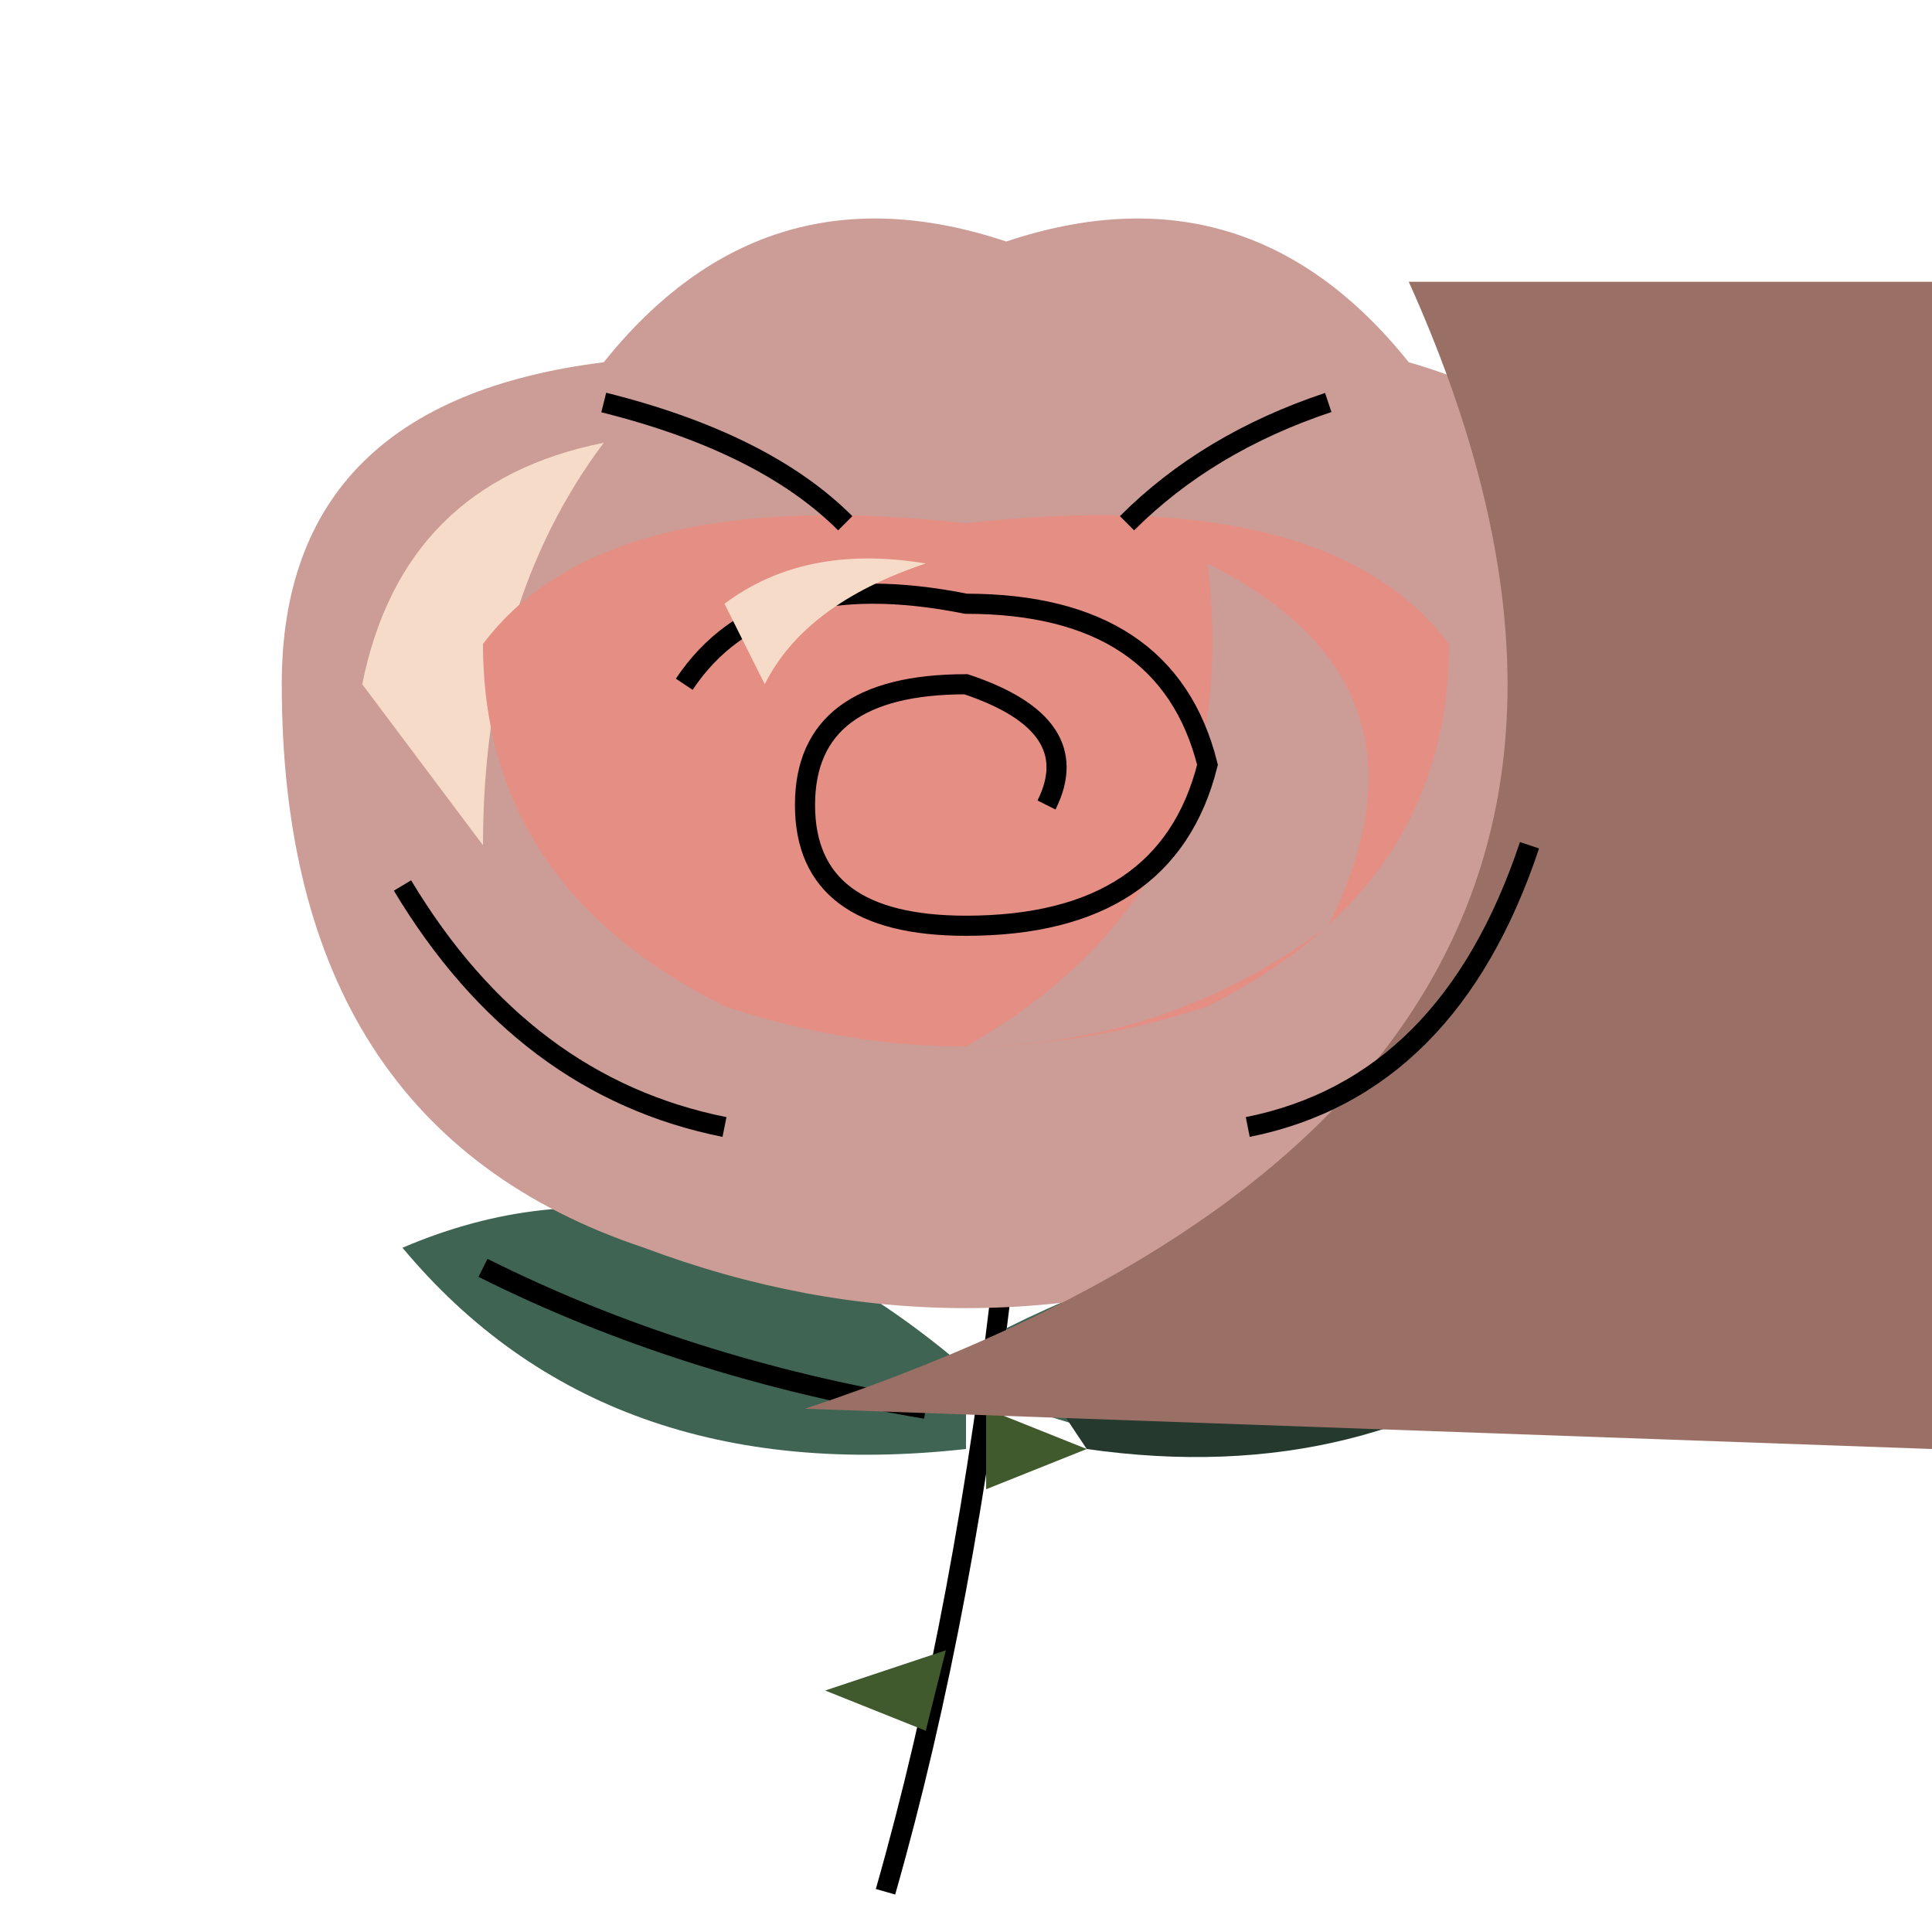
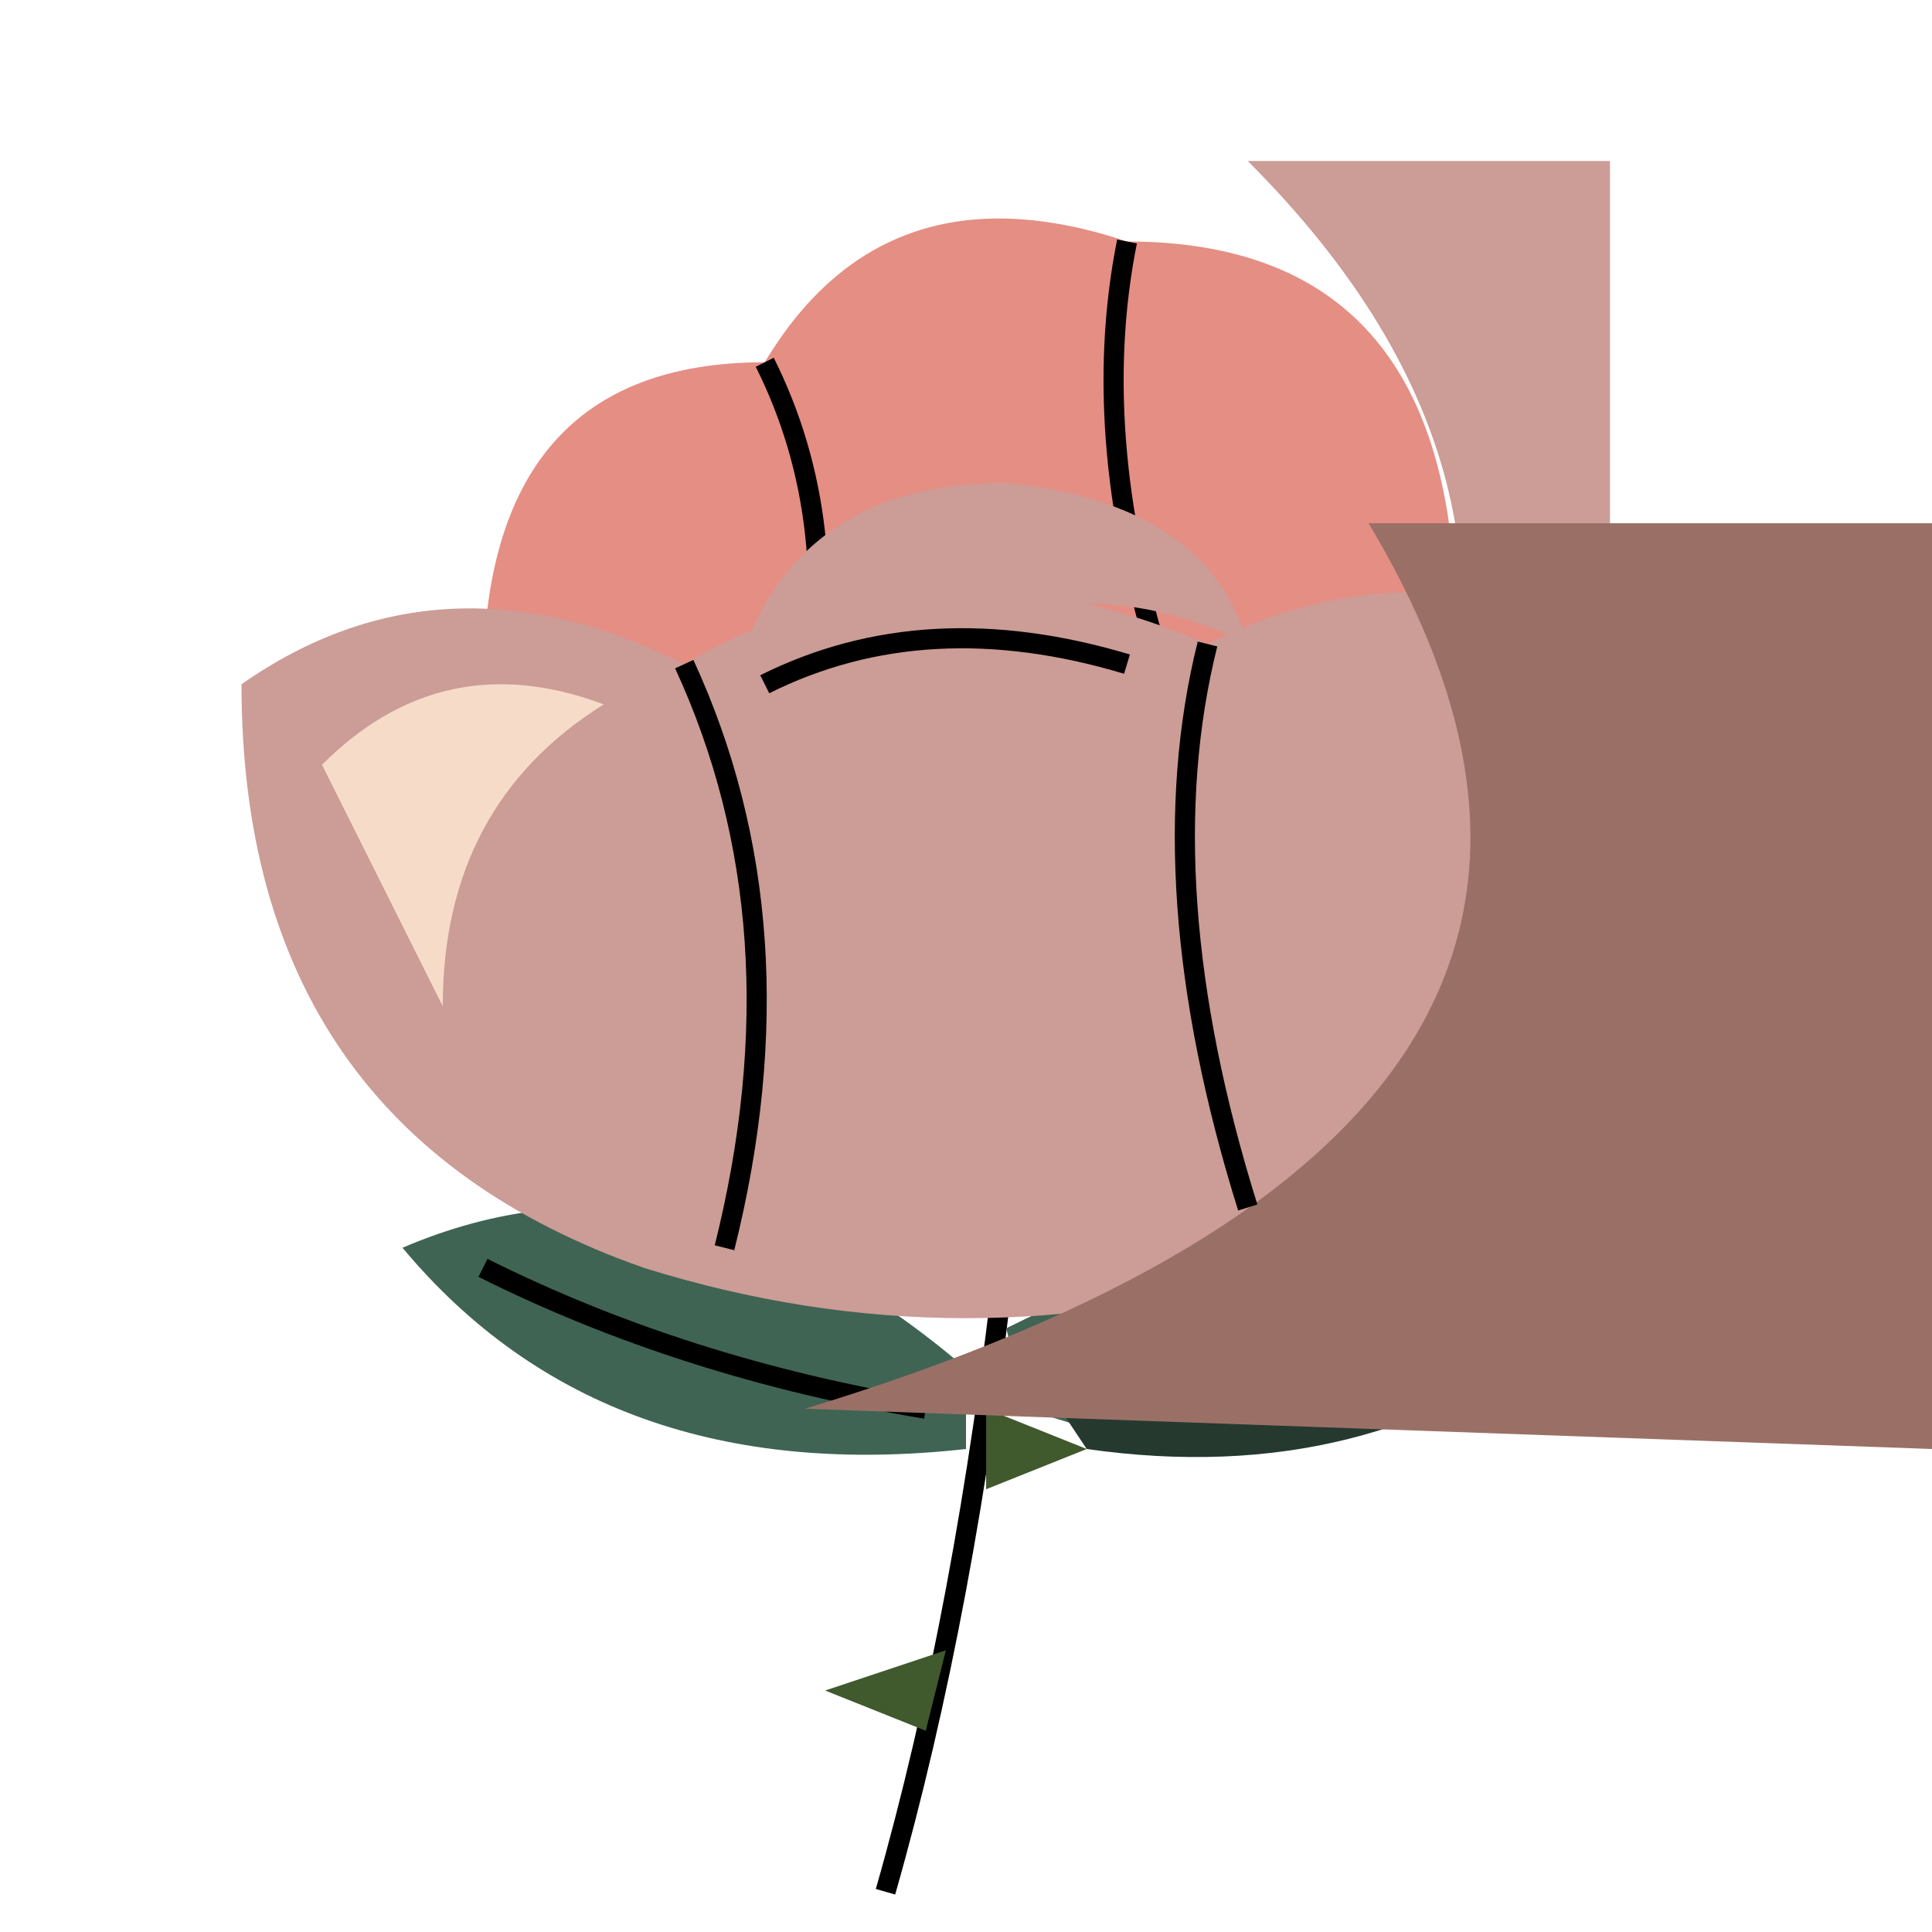
<svg xmlns="http://www.w3.org/2000/svg" viewBox="0 0 96 96" data-trait="5.2" data-pas="0.6" data-tremble="0.35" data-halo="3.6">
  <path data-w="0.8" fill="none" stroke="#000" d="M50 62 Q48 80 44 94" />
  <g data-w="0.4" fill="#40592D">
    <path d="M49 74 L54 72 L49 70 Z" />
    <path d="M46 86 L41 84 L47 82 Z" />
  </g>
  <path id="f1" d="M48 72 Q30 74 20 62 Q34 56 48 68 Z" fill="#3F6453" />
  <path d="M50 66 Q66 58 80 64 Q68 76 51 70 Z" fill="#3F6453" data-w="0.6" />
  <g data-teinte="#96A98C" data-w="0.3" fill="none" stroke="#000">
    <path d="M46 70 Q34 68 24 63 M52 68 Q66 66 76 64" />
  </g>
  <path data-w="0" d="M52 69 Q66 68 78 66 Q68 74 54 72 Z" fill="#25392F" />
-   <path id="coupe" d="M14 34 Q14 20 30 18 Q38 8 50 12 Q62 8 70 18 Q84 22 82 36 Q82 56 64 62 Q48 68 32 62 Q14 56 14 34 Z" fill="#CC9C96" />
-   <path data-clip="coupe" data-w="0" d="M70 14 Q88 54 40 70 L96 72 L96 14 Z" fill="#9A7066" />
-   <path data-clip="coupe" data-w="0" d="M18 34 Q20 24 30 22 Q24 30 24 42 Z" fill="#F6DCC8" />
-   <path d="M24 32 Q30 24 48 26 Q66 24 72 32 Q72 44 60 50 Q48 54 36 50 Q24 44 24 32 Z" fill="#E58E84" data-w="0.5" />
-   <path data-w="0" d="M60 28 Q72 34 66 46 Q58 52 48 52 Q62 44 60 28 Z" fill="#CC9C96" />
-   <g data-w="0.45" fill="none" stroke="#000">
-     <path d="M34 34 Q38 28 48 30 Q58 30 60 38 Q58 46 48 46 Q40 46 40 40 Q40 34 48 34 Q54 36 52 40" />
+   <path id="dedans" d="M24 34 Q24 18 38 18 Q44 8 56 12 Q70 12 72 26 Q76 32 72 38 L26 40 Z" fill="#E58E84" />
+   <path data-clip="dedans" data-w="0" d="M62 8 Q78 24 70 42 L80 42 L80 8 Z" fill="#CC9C96" />
+   <g data-clip="dedans" data-teinte="#9A7066" data-w="0.34" fill="none" stroke="#000">
+     <path d="M38 18 Q42 26 40 36 M56 12 Q54 22 58 34" />
  </g>
-   <g data-teinte="#9A7066" data-w="0.32" fill="none" stroke="#000">
-     <path d="M20 44 Q26 54 36 56 M76 42 Q72 54 62 56 M30 20 Q38 22 42 26 M66 20 Q60 22 56 26" />
+   <path d="M36 36 Q38 24 50 24 Q60 25 62 32 Q54 28 46 32 Q40 34 36 36 Z" fill="#CC9C96" data-w="0.35" />
+   <path id="coupe" d="M12 34 Q22 27 34 33 Q46 26 60 32 Q72 26 84 34 Q84 56 64 63 Q48 68 32 63 Q12 56 12 34 Z" fill="#CC9C96" />
+   <path data-clip="coupe" data-w="0" d="M68 26 Q86 56 40 70 L96 72 L96 26 Z" fill="#9A7066" />
+   <path data-clip="coupe" data-w="0" d="M16 38 Q22 32 30 35 Q22 40 22 50 Z" fill="#F6DCC8" />
+   <g data-clip="coupe" data-teinte="#9A7066" data-w="0.34" fill="none" stroke="#000">
+     <path d="M34 33 Q40 46 36 62 M60 32 Q57 44 62 60" />
  </g>
-   <path data-w="0" d="M36 30 Q40 27 46 28 Q40 30 38 34 Z" fill="#F6DCC8" />
+   <g data-teinte="#F6DCC8" data-w="0.3" fill="none" stroke="#000">
+     <path d="M38 34 Q46 30 56 33" />
+   </g>
</svg>
